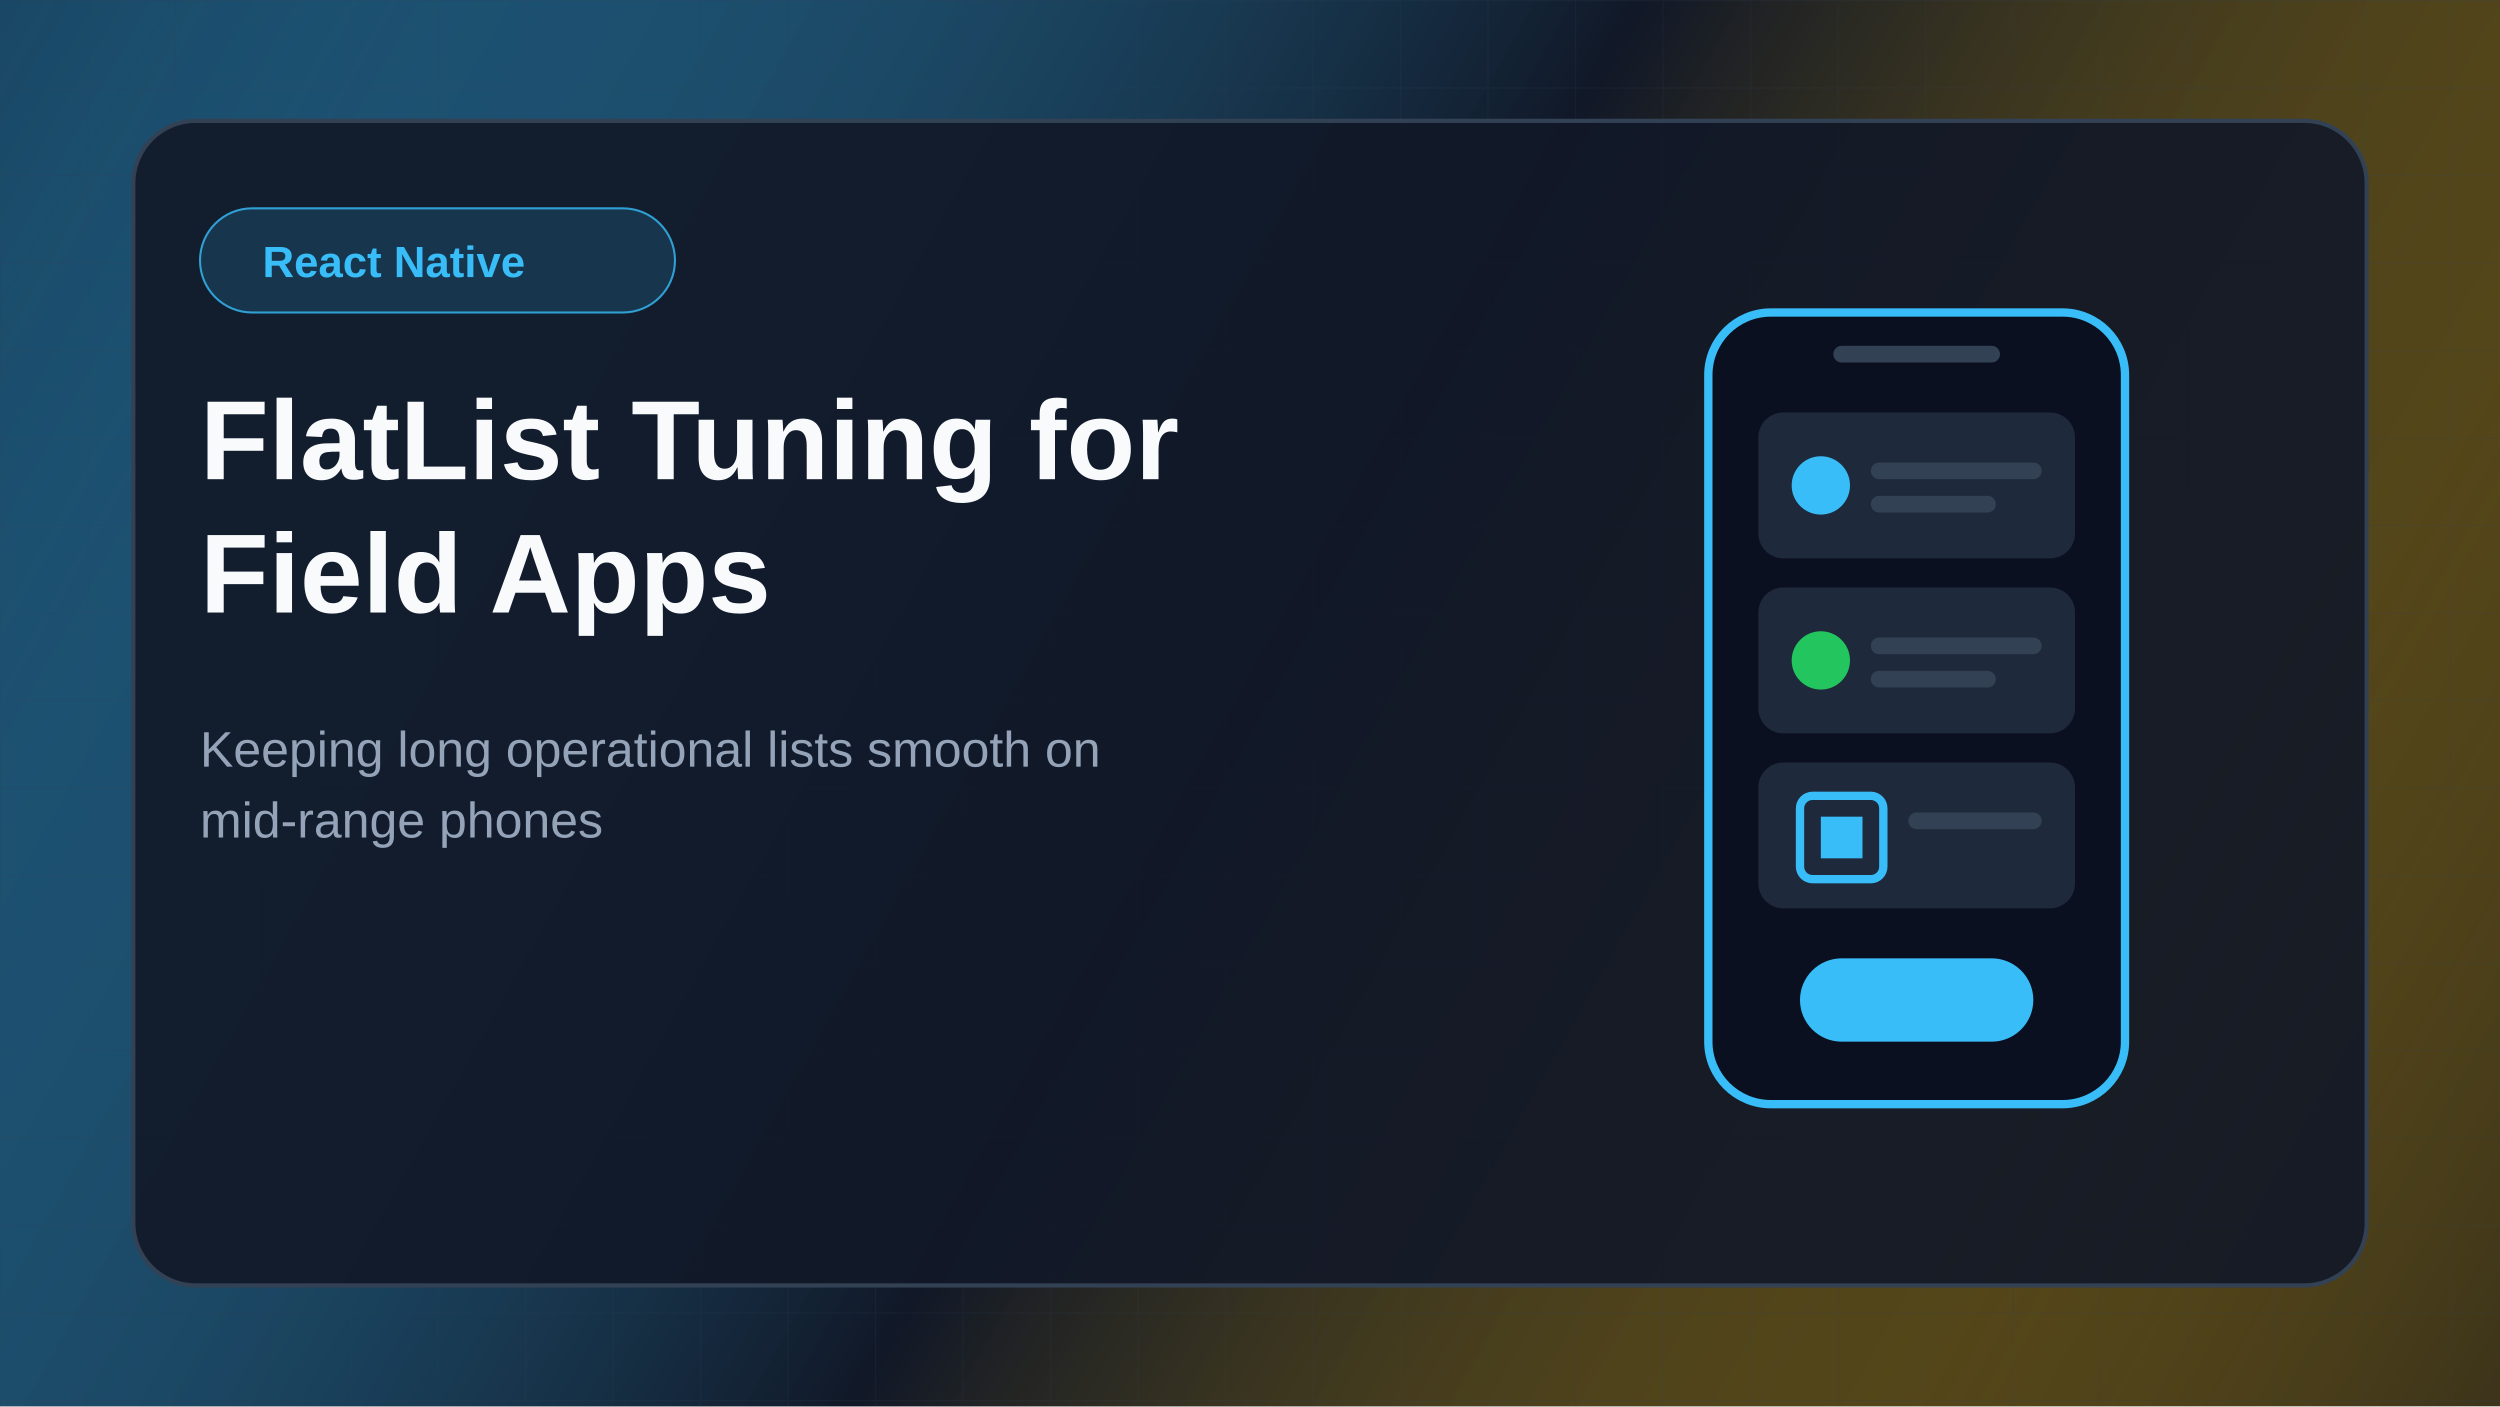
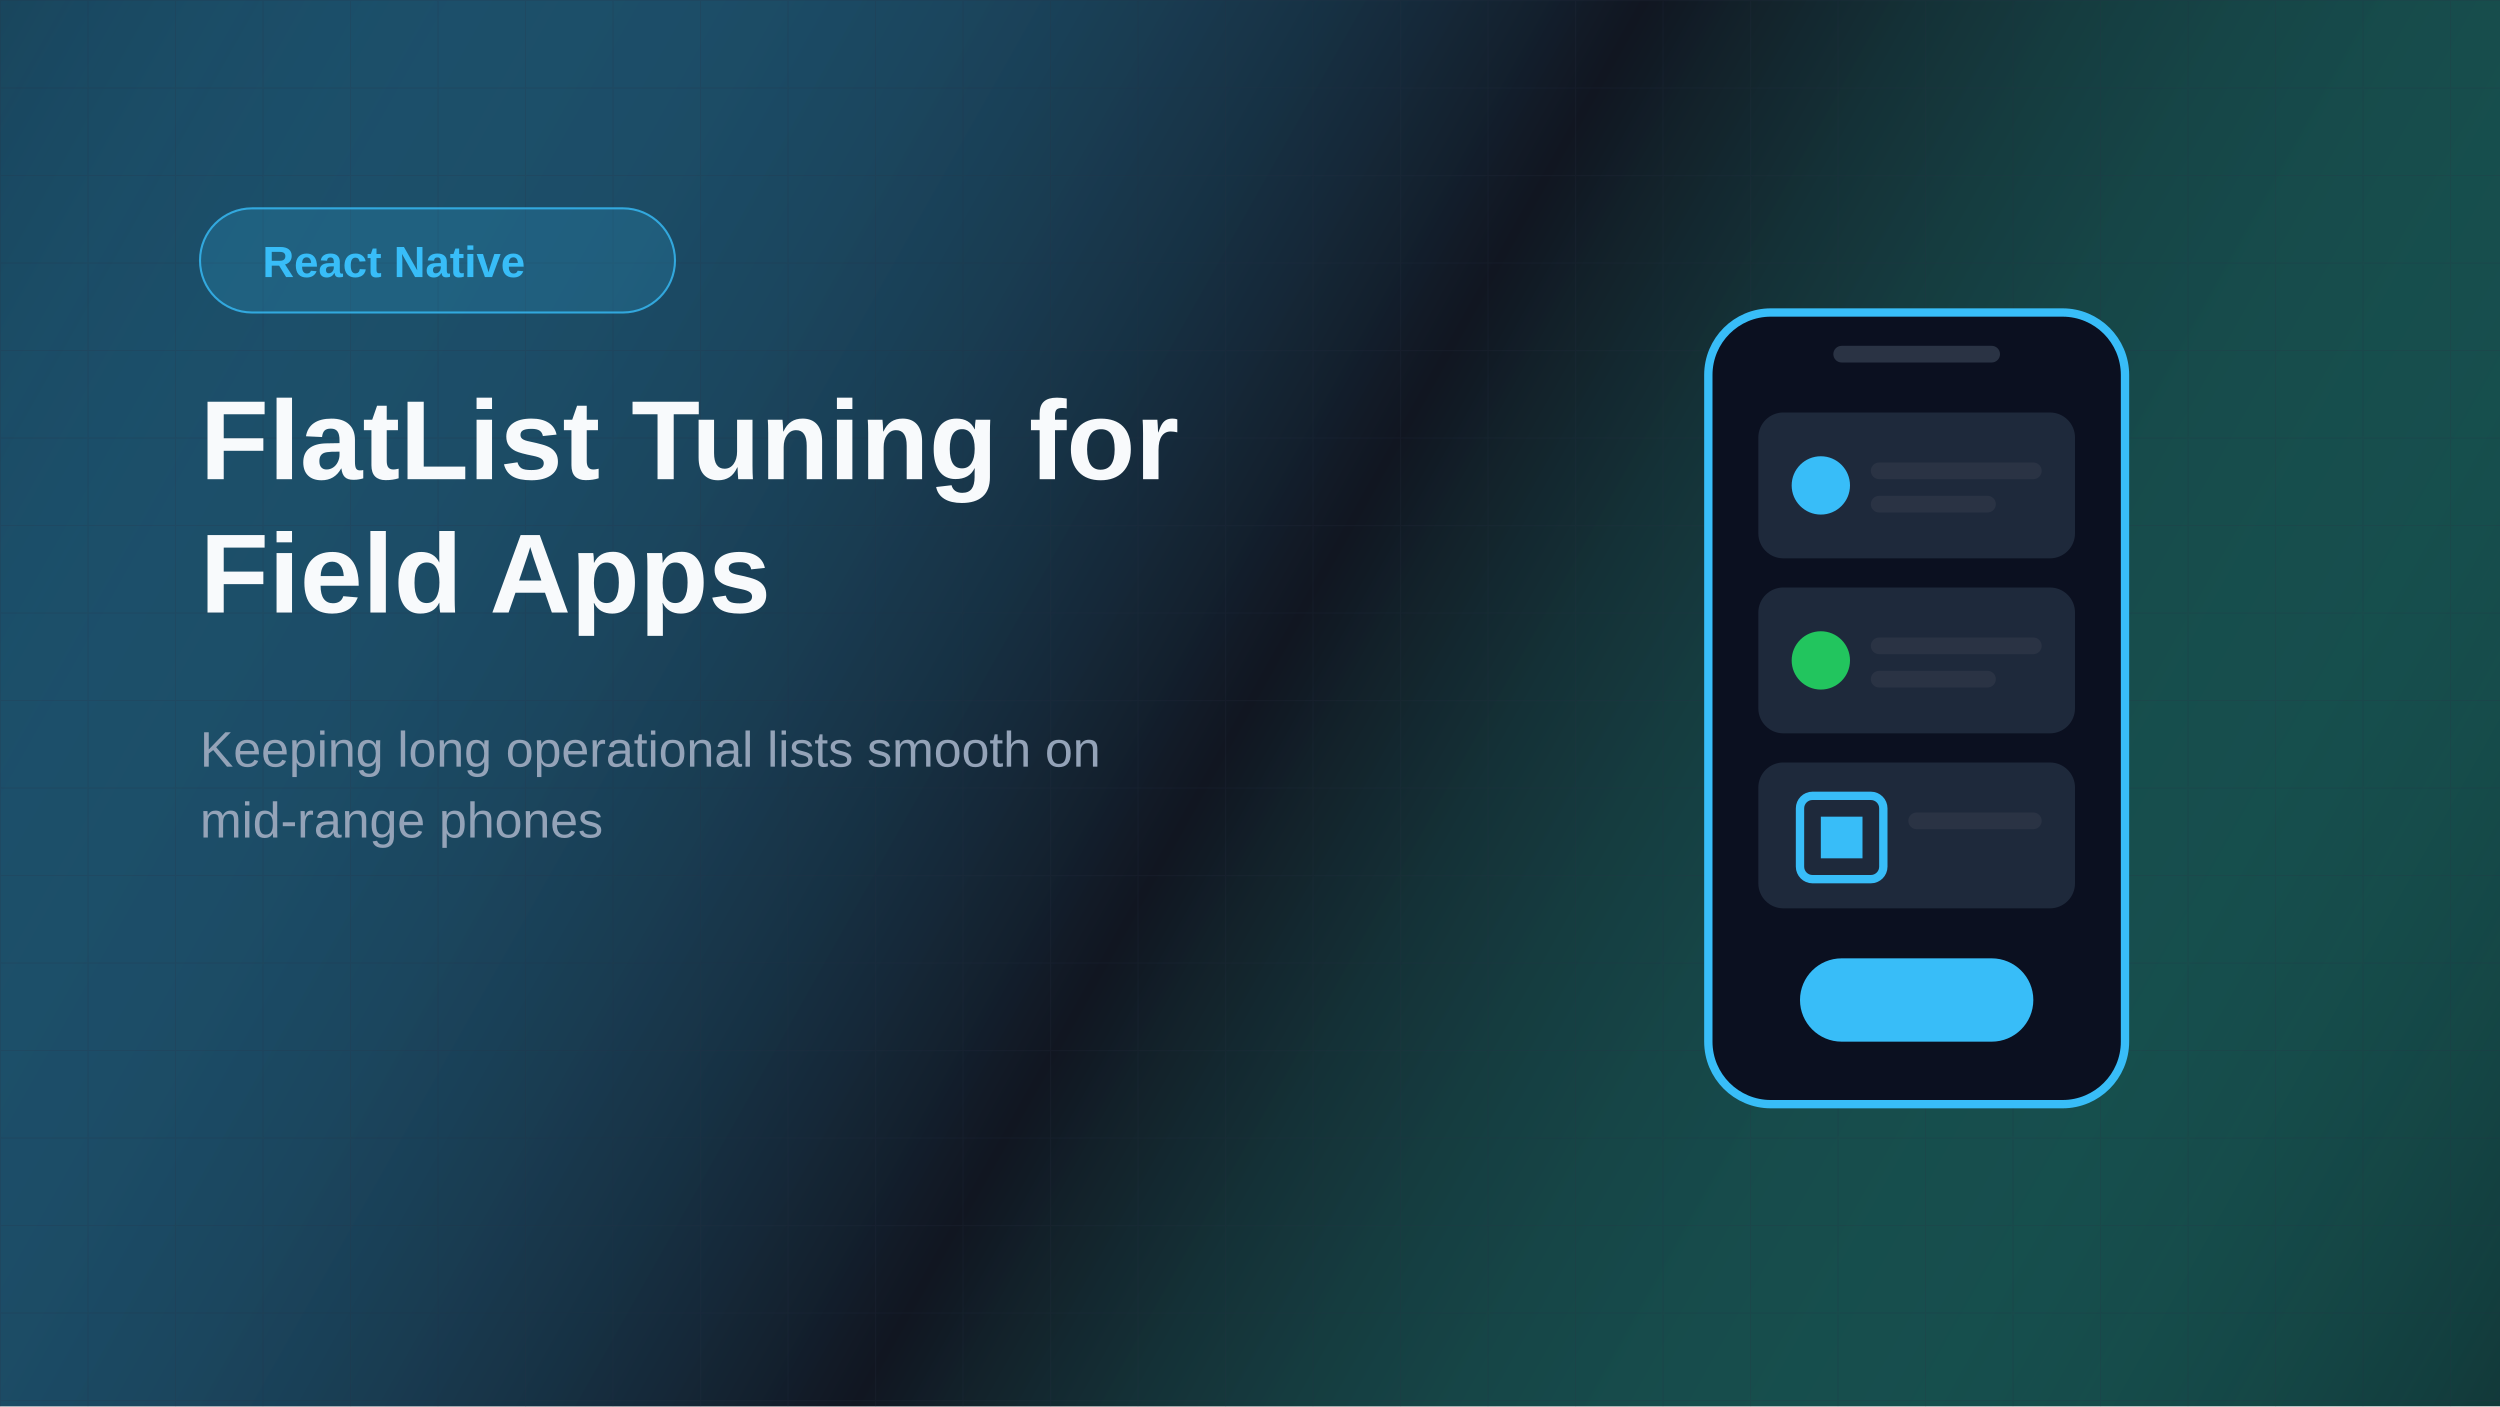
<svg xmlns="http://www.w3.org/2000/svg" width="1200" height="675" viewBox="0 0 1200 675" role="img" aria-label="FlatList Tuning for Field Apps">
  <defs>
    <linearGradient id="bg" x1="0" y1="0" x2="1200" y2="675" gradientUnits="userSpaceOnUse">
      <stop stop-color="#38BDF8" stop-opacity="0.32" />
-       <stop offset="0.5" stop-color="#111827" />
-       <stop offset="1" stop-color="#EAB308" stop-opacity="0.22" />
+       <stop offset="0.5" stop-color="#111621" />
+       <stop offset="1" stop-color="#2DD4BF" stop-opacity="0.22" />
    </linearGradient>
    <pattern id="grid" width="42" height="42" patternUnits="userSpaceOnUse">
-       <path d="M42 0H0V42" fill="none" stroke="#334155" stroke-opacity="0.35" />
+       <path d="M42 0H0V42" fill="none" stroke="#2A3344" stroke-opacity="0.35" />
    </pattern>
  </defs>
-   <rect width="1200" height="675" fill="#0B1020" />
+   <rect width="1200" height="675" fill="#0A0D14" />
  <rect width="1200" height="675" fill="url(#bg)" />
  <rect width="1200" height="675" fill="url(#grid)" opacity="0.55" />
-   <rect x="64" y="58" width="1072" height="559" rx="30" fill="#111827" fill-opacity="0.9" stroke="#334155" stroke-width="2" />
  <rect x="96" y="100" width="228" height="50" rx="25" fill="#38BDF8" fill-opacity="0.16" stroke="#38BDF8" stroke-opacity="0.8" />
-   <text x="126" y="133" fill="#38BDF8" font-family="Sora, 'Segoe UI', Arial, sans-serif" font-size="21" font-weight="800">React Native</text>
-   <text x="96" y="230" fill="#F8FAFC" font-family="Sora, 'Segoe UI', Arial, sans-serif" font-size="54" font-weight="800">FlatList Tuning for</text>
-   <text x="96" y="294" fill="#F8FAFC" font-family="Sora, 'Segoe UI', Arial, sans-serif" font-size="54" font-weight="800">Field Apps</text>
-   <text x="96" y="368" fill="#94A3B8" font-family="Sora, 'Segoe UI', Arial, sans-serif" font-size="24">Keeping long operational lists smooth on</text>
-   <text x="96" y="402" fill="#94A3B8" font-family="Sora, 'Segoe UI', Arial, sans-serif" font-size="24">mid-range phones</text>
+   <text x="126" y="133" fill="#38BDF8" font-family="'Space Grotesk', 'Segoe UI', Arial, sans-serif" font-size="21" font-weight="800">React Native</text>
+   <text x="96" y="230" fill="#F8FAFC" font-family="'Space Grotesk', 'Segoe UI', Arial, sans-serif" font-size="54" font-weight="800">FlatList Tuning for</text>
+   <text x="96" y="294" fill="#F8FAFC" font-family="'Space Grotesk', 'Segoe UI', Arial, sans-serif" font-size="54" font-weight="800">Field Apps</text>
+   <text x="96" y="368" fill="#94A3B8" font-family="'Space Grotesk', 'Segoe UI', Arial, sans-serif" font-size="24">Keeping long operational lists smooth on</text>
+   <text x="96" y="402" fill="#94A3B8" font-family="'Space Grotesk', 'Segoe UI', Arial, sans-serif" font-size="24">mid-range phones</text>
  <g transform="translate(760 150)">
    <rect x="60" y="0" width="200" height="380" rx="30" fill="#0B1020" stroke="#38BDF8" stroke-width="4" />
-     <rect x="120" y="16" width="80" height="8" rx="4" fill="#334155" />
+     <rect x="120" y="16" width="80" height="8" rx="4" fill="#2A3344" />
    <rect x="84" y="48" width="152" height="70" rx="12" fill="#1E293B" />
    <circle cx="114" cy="83" r="14" fill="#38BDF8" />
-     <rect x="138" y="72" width="82" height="8" rx="4" fill="#334155" />
-     <rect x="138" y="88" width="60" height="8" rx="4" fill="#334155" />
+     <rect x="138" y="72" width="82" height="8" rx="4" fill="#2A3344" />
+     <rect x="138" y="88" width="60" height="8" rx="4" fill="#2A3344" />
    <rect x="84" y="132" width="152" height="70" rx="12" fill="#1E293B" />
    <circle cx="114" cy="167" r="14" fill="#22C55E" />
-     <rect x="138" y="156" width="82" height="8" rx="4" fill="#334155" />
-     <rect x="138" y="172" width="60" height="8" rx="4" fill="#334155" />
+     <rect x="138" y="156" width="82" height="8" rx="4" fill="#2A3344" />
+     <rect x="138" y="172" width="60" height="8" rx="4" fill="#2A3344" />
    <rect x="84" y="216" width="152" height="70" rx="12" fill="#1E293B" />
    <rect x="104" y="232" width="40" height="40" rx="6" fill="none" stroke="#38BDF8" stroke-width="4" />
    <rect x="114" y="242" width="20" height="20" fill="#38BDF8" />
-     <rect x="156" y="240" width="64" height="8" rx="4" fill="#334155" />
+     <rect x="156" y="240" width="64" height="8" rx="4" fill="#2A3344" />
    <rect x="104" y="310" width="112" height="40" rx="20" fill="#38BDF8" />
  </g>
</svg>
